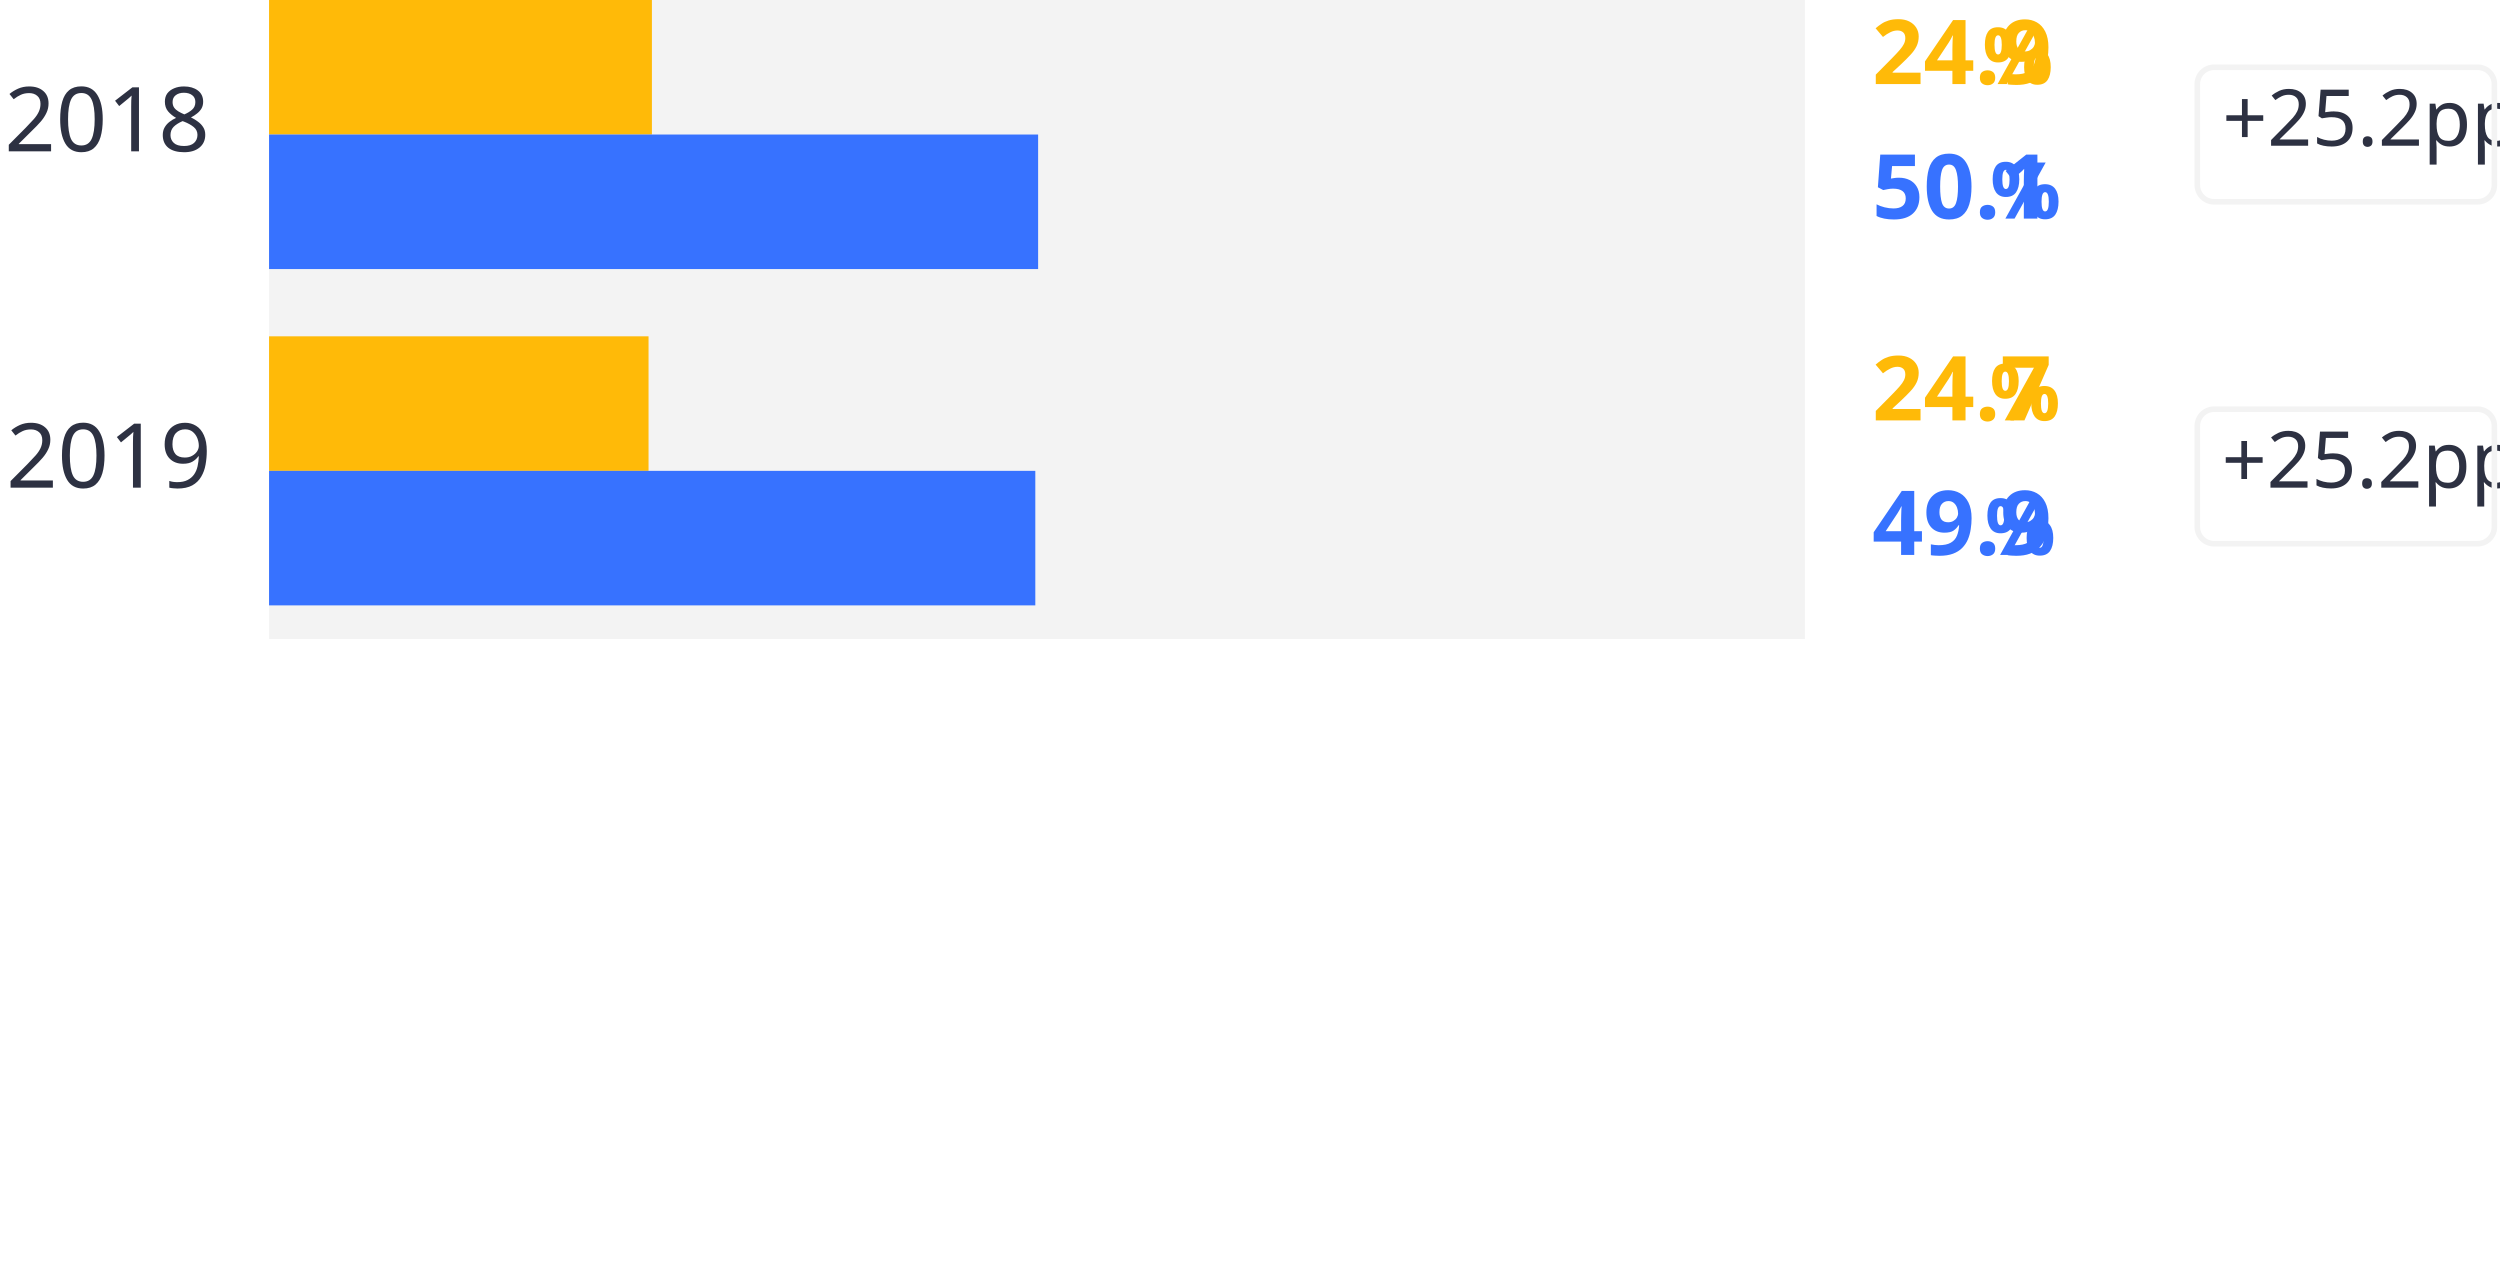
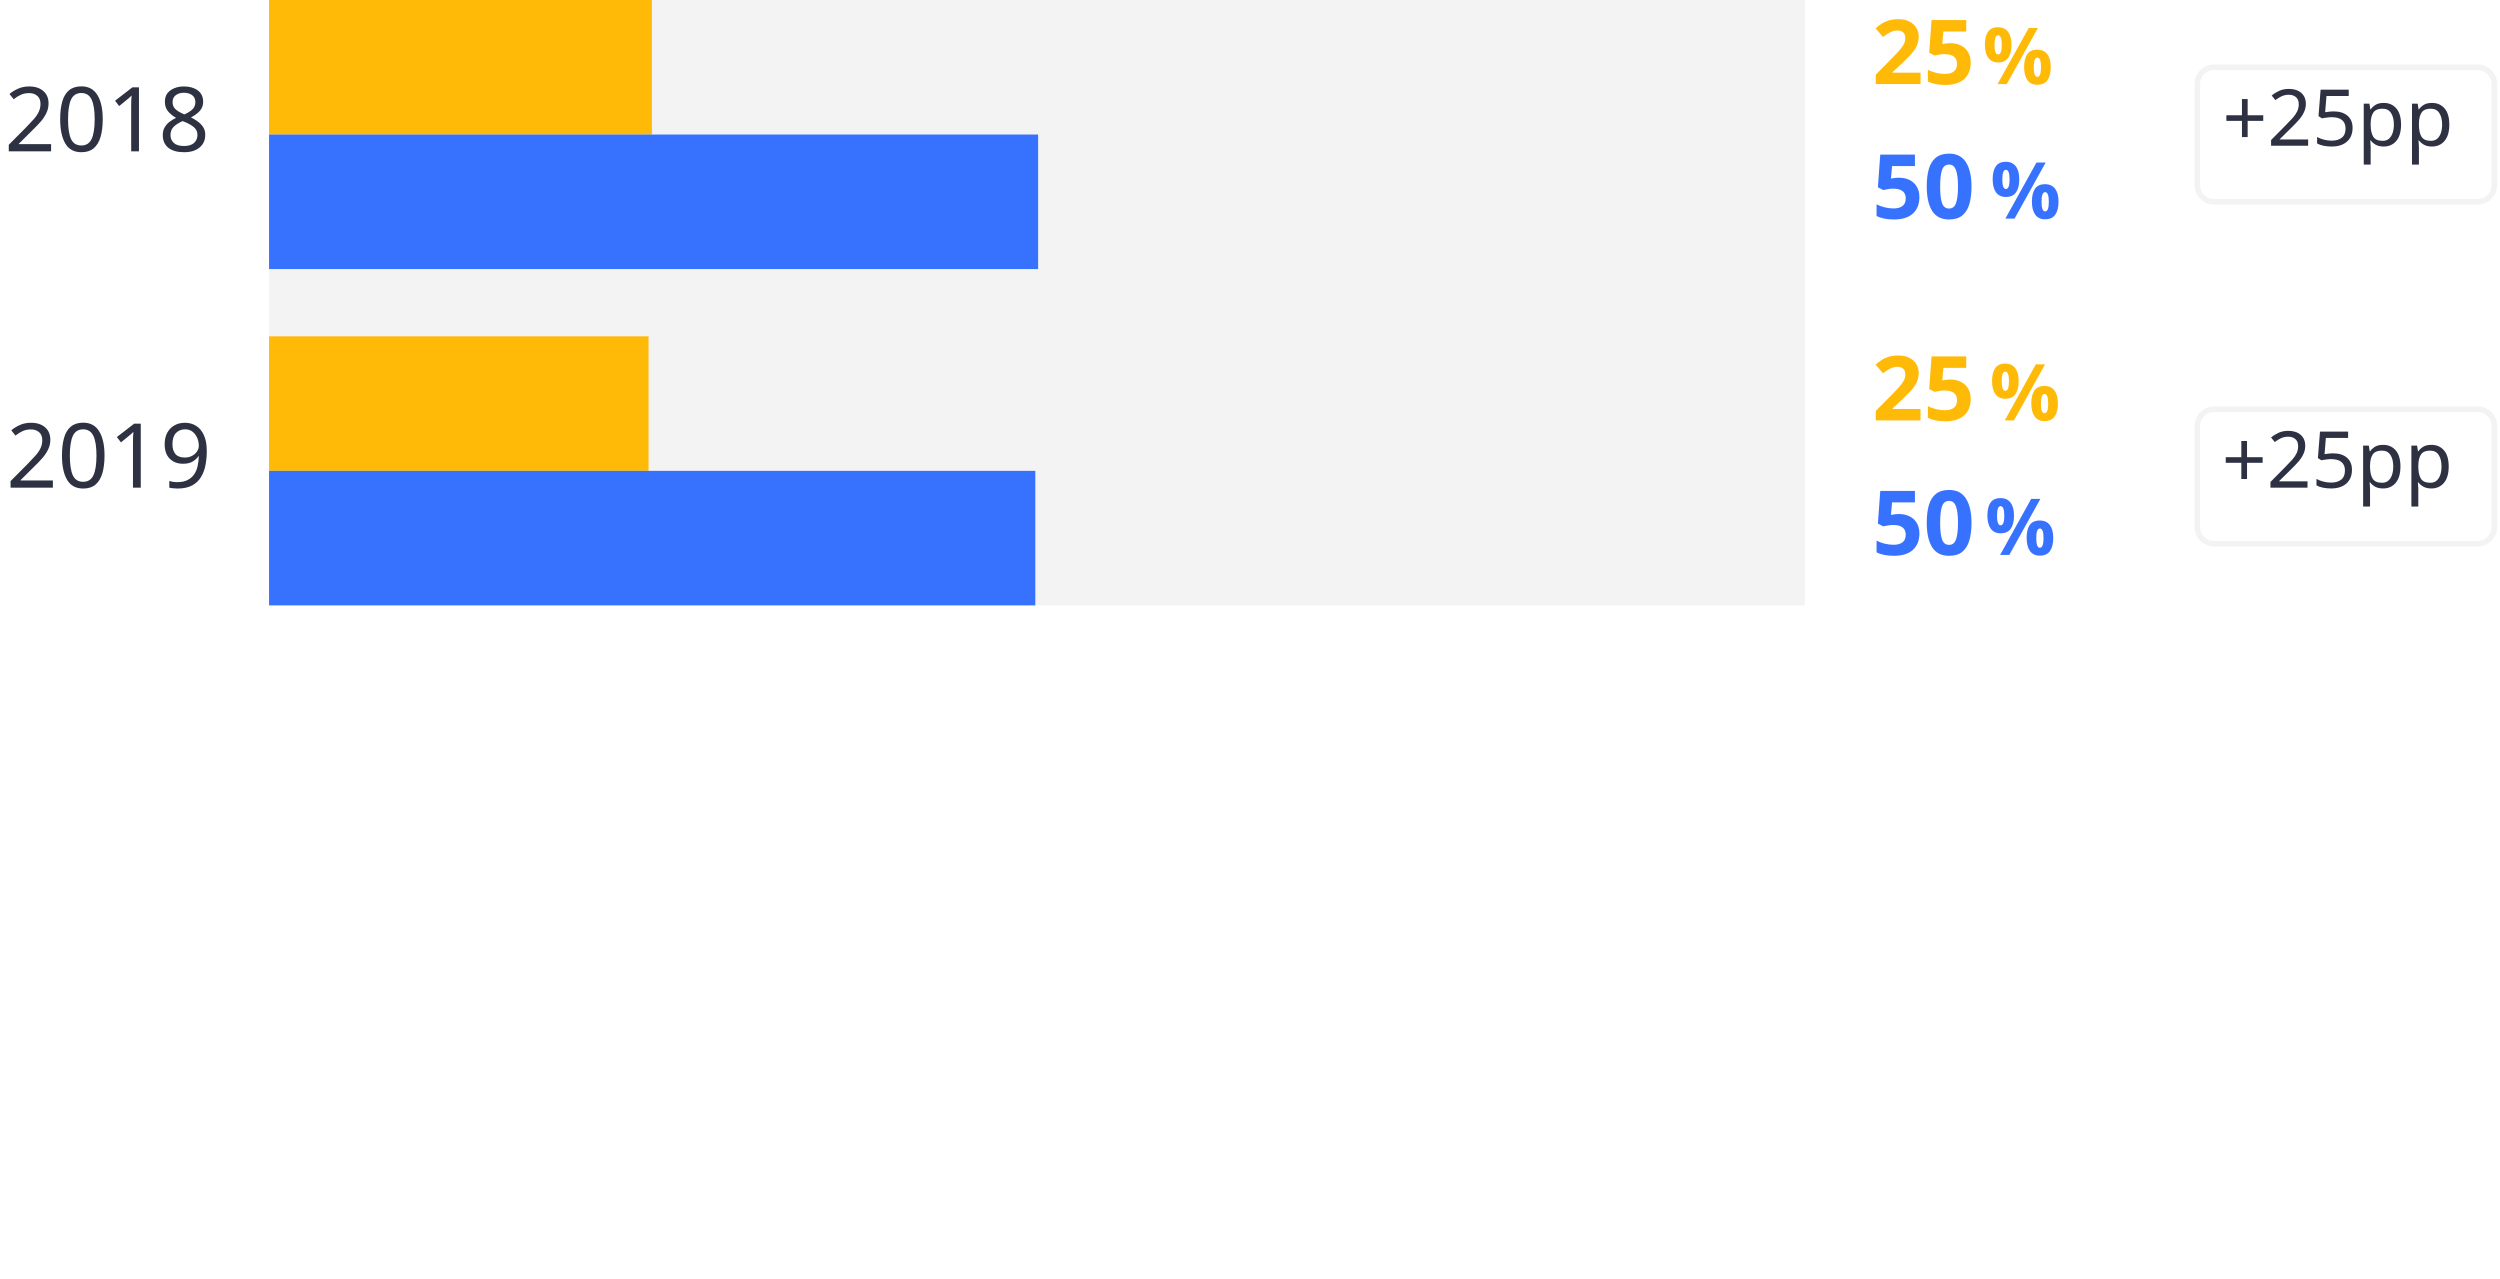
<svg xmlns="http://www.w3.org/2000/svg" width="446px" height="228px" viewBox="0 0 446 228" version="1.1">
  <g id="Home-&gt;-Chronology-&gt;-Timeline" stroke="none" stroke-width="1" fill="none" fill-rule="evenodd">
    <g id="Desktop/Timeline/School-years/Gaps-in-attainment" transform="translate(-164, -2286)">
      <g id="Group-7" transform="translate(164, 2286)">
        <text id="39%" font-family="Montserrat-Bold, Montserrat" font-size="16" font-weight="bold" line-spacing="24" fill="#FFBA08">
-           <tspan x="334" y="15">24.9</tspan>
+           <tspan x="334" y="15">25</tspan>
          <tspan x="353.664" y="15" font-size="14">%</tspan>
        </text>
        <text id="2018" font-family="Montserrat-Regular, Montserrat" font-size="16" font-weight="normal" line-spacing="24" fill="#2D3142">
          <tspan x="0.8" y="27">2018</tspan>
        </text>
        <text id="2019" font-family="Montserrat-Regular, Montserrat" font-size="16" font-weight="normal" line-spacing="24" fill="#2D3142">
          <tspan x="1.12" y="87">2019</tspan>
        </text>
        <text id="47%" font-family="Montserrat-Bold, Montserrat" font-size="16" font-weight="bold" line-spacing="24" fill="#FFBA08">
-           <tspan x="334" y="75">24.7</tspan>
+           <tspan x="334" y="75">25</tspan>
          <tspan x="354.944" y="75" font-size="14">%</tspan>
        </text>
        <text id="67%" font-family="Montserrat-Bold, Montserrat" font-size="16" font-weight="bold" line-spacing="24" fill="#3772FF">
-           <tspan x="334" y="99">49.9</tspan>
+           <tspan x="334" y="99">50</tspan>
          <tspan x="354.112" y="99" font-size="14">%</tspan>
        </text>
        <g id="Group-25" transform="translate(392, 12)">
          <text id="+21pp" font-family="Montserrat-Regular, Montserrat" font-size="14" font-weight="normal" line-spacing="24" fill="#2D3142">
-             <tspan x="4.48" y="14">+25.2pp</tspan>
+             <tspan x="4.48" y="14">+25pp</tspan>
          </text>
          <rect id="Rectangle" stroke="#F3F3F3" x="0" y="0" width="53" height="24" rx="3" />
        </g>
        <g id="Group-25-Copy" transform="translate(392, 73)">
          <text id="+20pp" font-family="Montserrat-Regular, Montserrat" font-size="14" font-weight="normal" line-spacing="24" fill="#2D3142">
-             <tspan x="4.373" y="14">+25.2pp</tspan>
+             <tspan x="4.373" y="14">+25pp</tspan>
          </text>
          <rect id="Rectangle" stroke="#F3F3F3" x="0" y="0" width="53" height="24" rx="3" />
        </g>
        <text id="60%" font-family="Montserrat-Bold, Montserrat" font-size="16" font-weight="bold" line-spacing="24" fill="#3772FF">
-           <tspan x="334" y="39">50.1</tspan>
+           <tspan x="334" y="39">50</tspan>
          <tspan x="355.056" y="39" font-size="14">%</tspan>
        </text>
-         <rect id="Rectangle" fill="#F3F3F3" x="48" y="1.42108547e-14" width="274" height="114" />
+         <rect id="Rectangle" fill="#F3F3F3" x="48" y="1.42108547e-14" width="274" height="108" />
        <g id="Group-26" transform="translate(48, 0)">
          <rect id="Rectangle-Copy-50" fill="#FFBA08" x="0" y="0" width="68.3" height="24" />
          <rect id="Rectangle-Copy-51" fill="#3772FF" x="0" y="24" width="137.2" height="24" />
        </g>
        <g id="Group-28" transform="translate(48, 60)">
          <rect id="Rectangle-Copy-52" fill="#FFBA08" x="0" y="0" width="67.7" height="24" />
          <rect id="Rectangle-Copy-53" fill="#3772FF" x="0" y="24" width="136.7" height="24" />
        </g>
      </g>
    </g>
  </g>
</svg>
